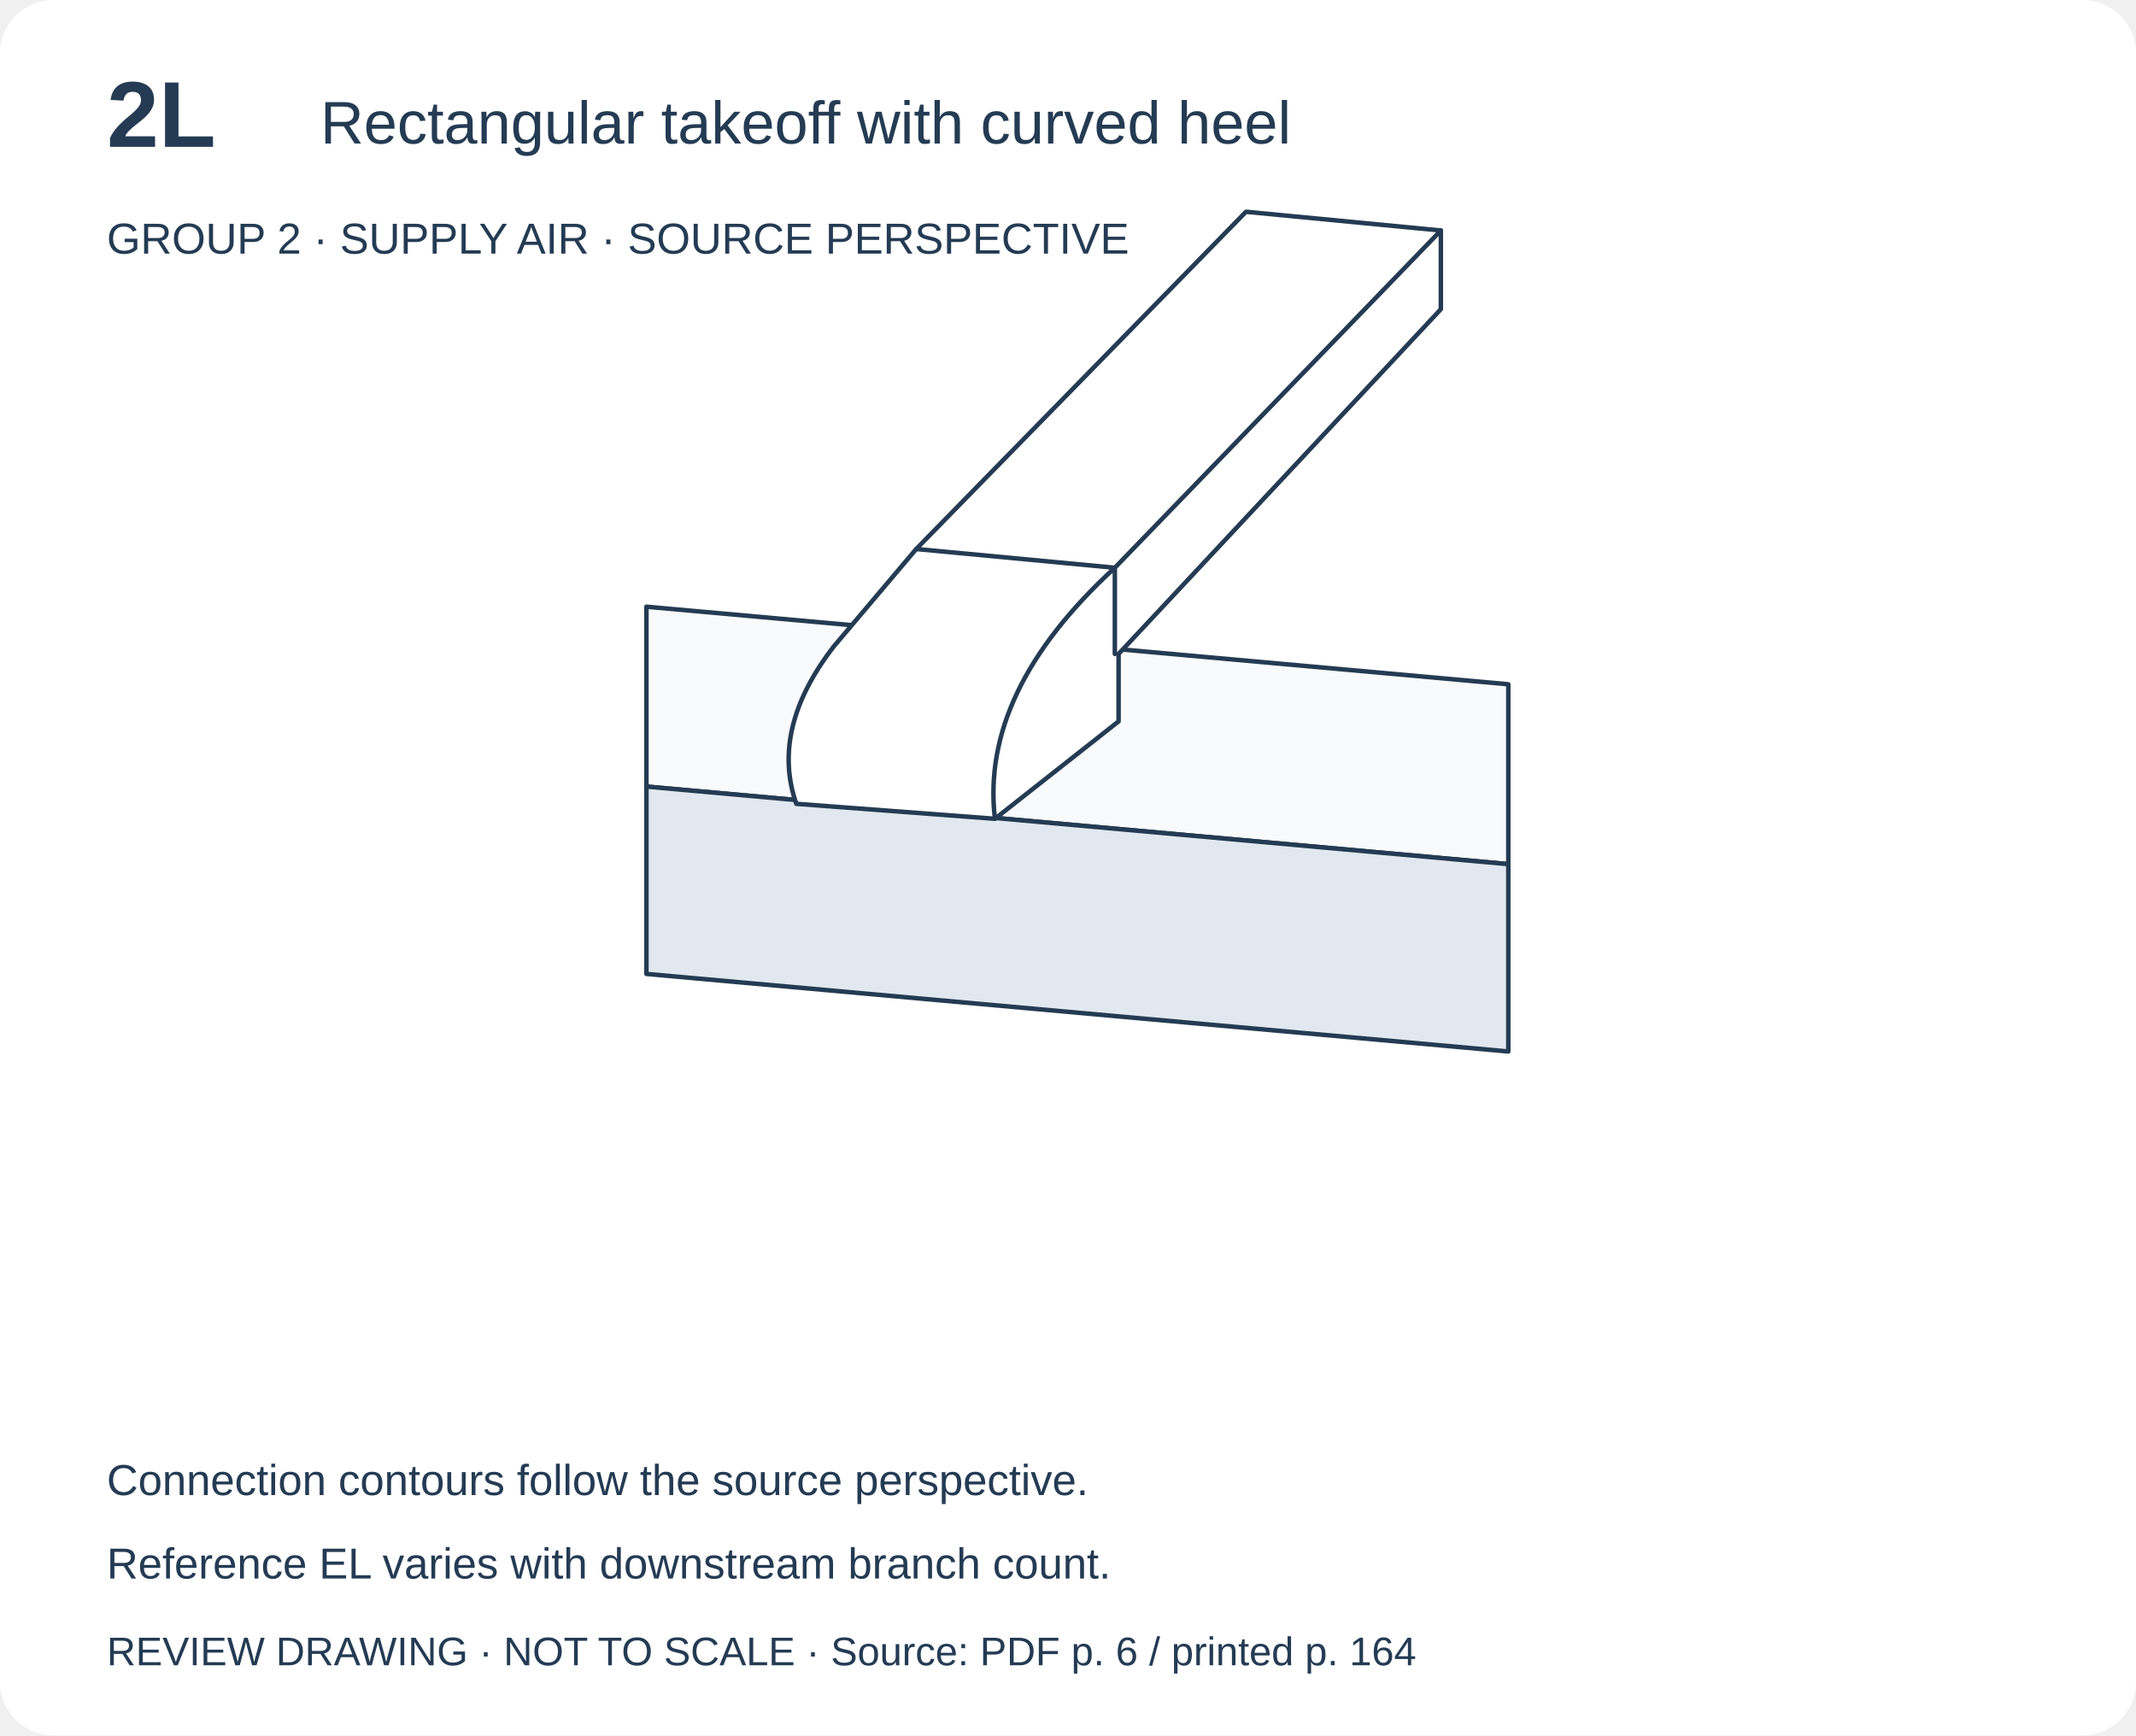
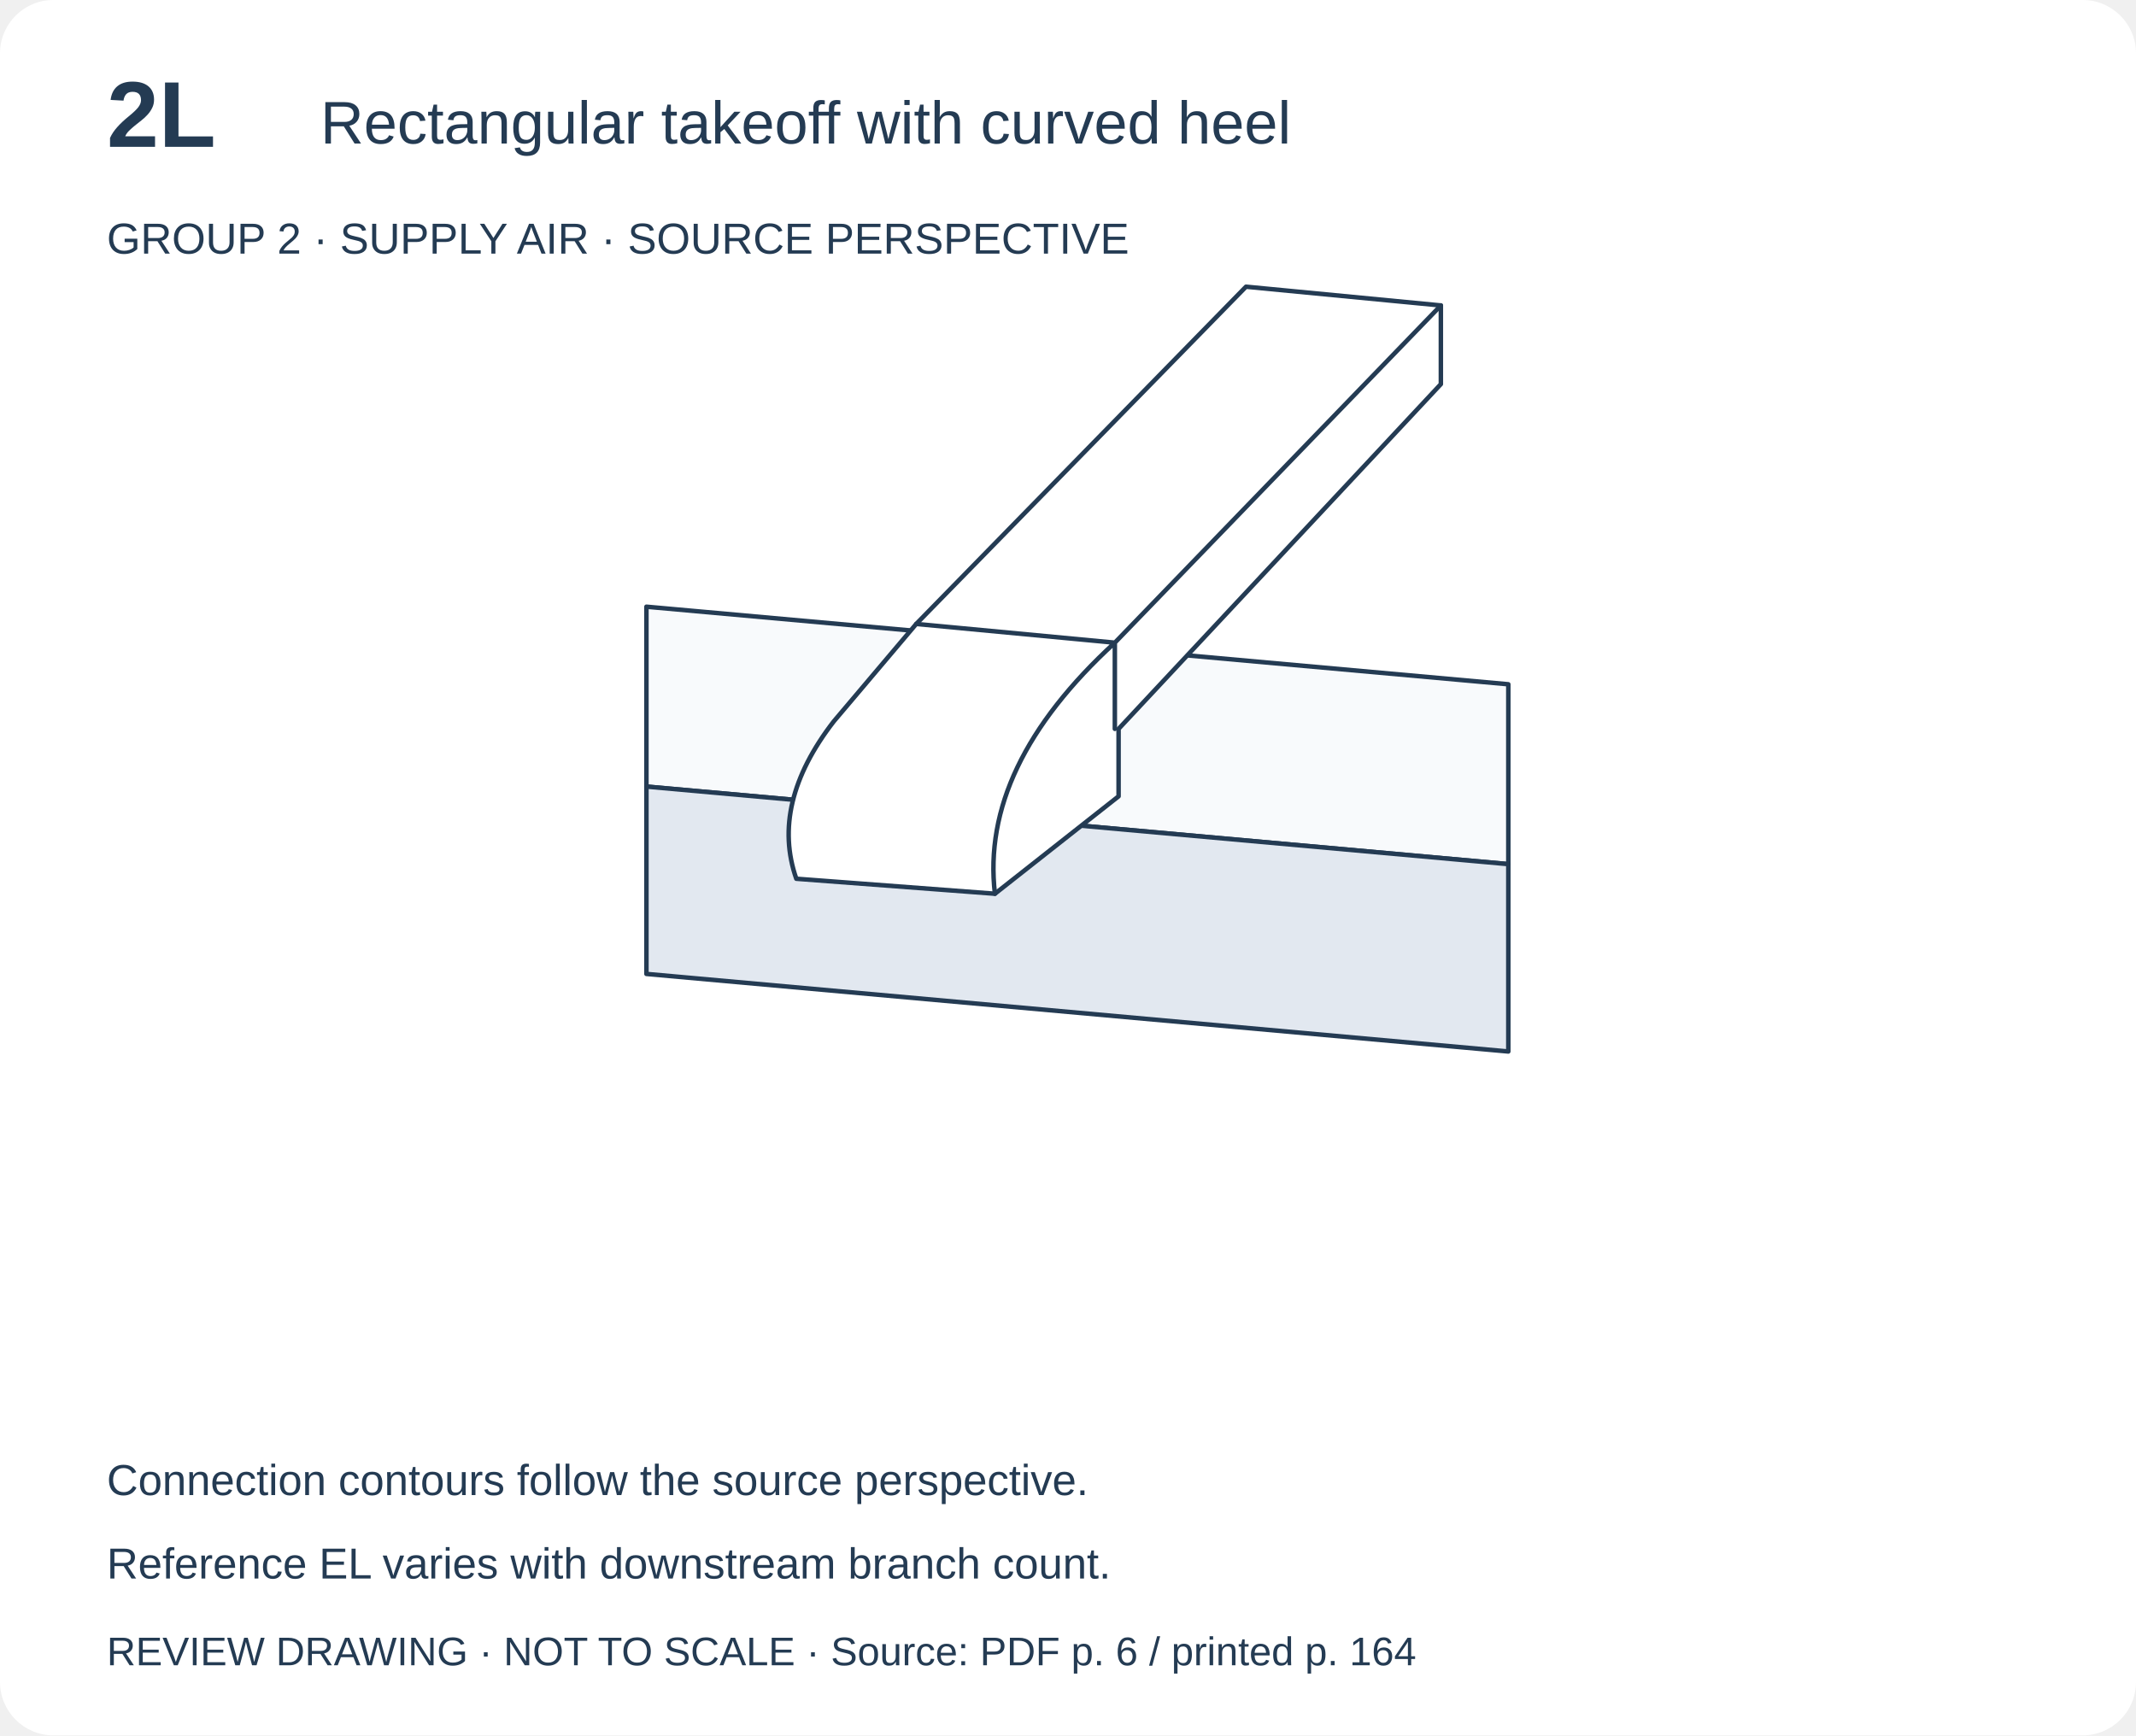
<svg xmlns="http://www.w3.org/2000/svg" width="640" height="520" viewBox="0 0 640 520" role="img" aria-labelledby="title desc">
  <style>text{font-family:Arial,sans-serif;fill:#243b53}path,ellipse{stroke-linecap:round;stroke-linejoin:round}</style>
  <rect width="640" height="520" rx="16" fill="white" />
  <text x="32" y="44" font-size="28" font-weight="700">2L</text>
  <text x="96" y="43" font-size="18">Rectangular takeoff with curved heel</text>
  <text x="32" y="76" font-size="13">GROUP 2 · SUPPLY AIR · SOURCE PERSPECTIVE</text>
  <g transform="translate(182.4561 105) scale(1.122807) translate(-450 -275)" fill="none" stroke="#243b53" stroke-width="1.2">
    <path d="M460 343.40L690 364.10L690 412.10L460 391.40Z" fill="#f8fafc" />
    <path d="M460 391.40L690 412.10L690 462.10L460 441.40Z" fill="#e2e8f0" />
-     <g transform="translate(0 -55)">
+     <g transform="translate(0 -35)">
      <path d="M500 451Q493 431 510 409L532 383L620 293L672 298V319L586 411V429L553 455Z" fill="white" />
      <path d="M532 383L585 388L672 298M585 388Q549 421 553 455M585 388V411" />
    </g>
  </g>
  <text x="32" y="448" font-size="13">Connection contours follow the source perspective.</text>
  <text x="32" y="473" font-size="13">Reference EL varies with downstream branch count.</text>
  <text x="32" y="499" font-size="12">REVIEW DRAWING · NOT TO SCALE · Source: PDF p. 6 / printed p. 164</text>
</svg>
